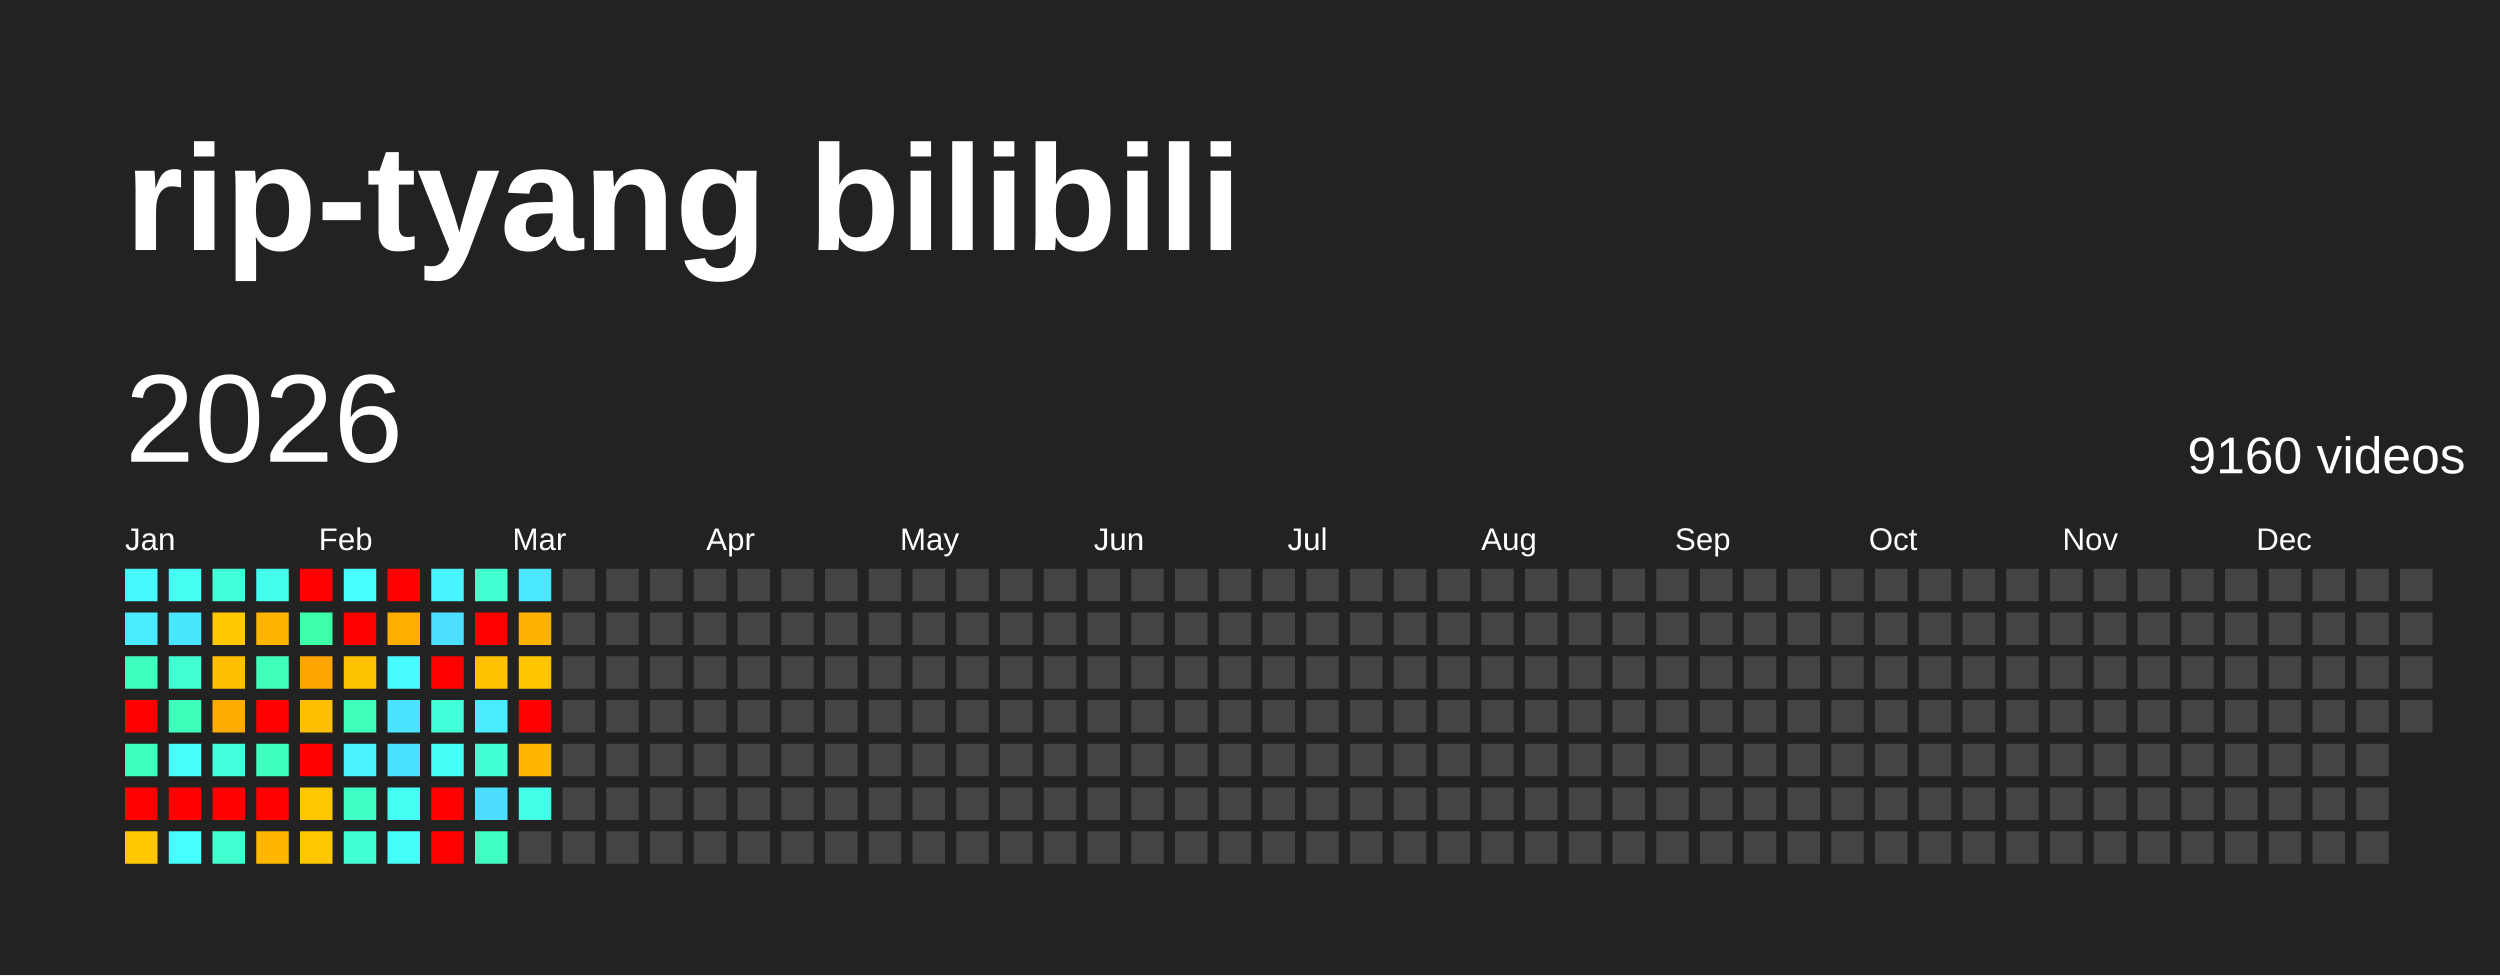
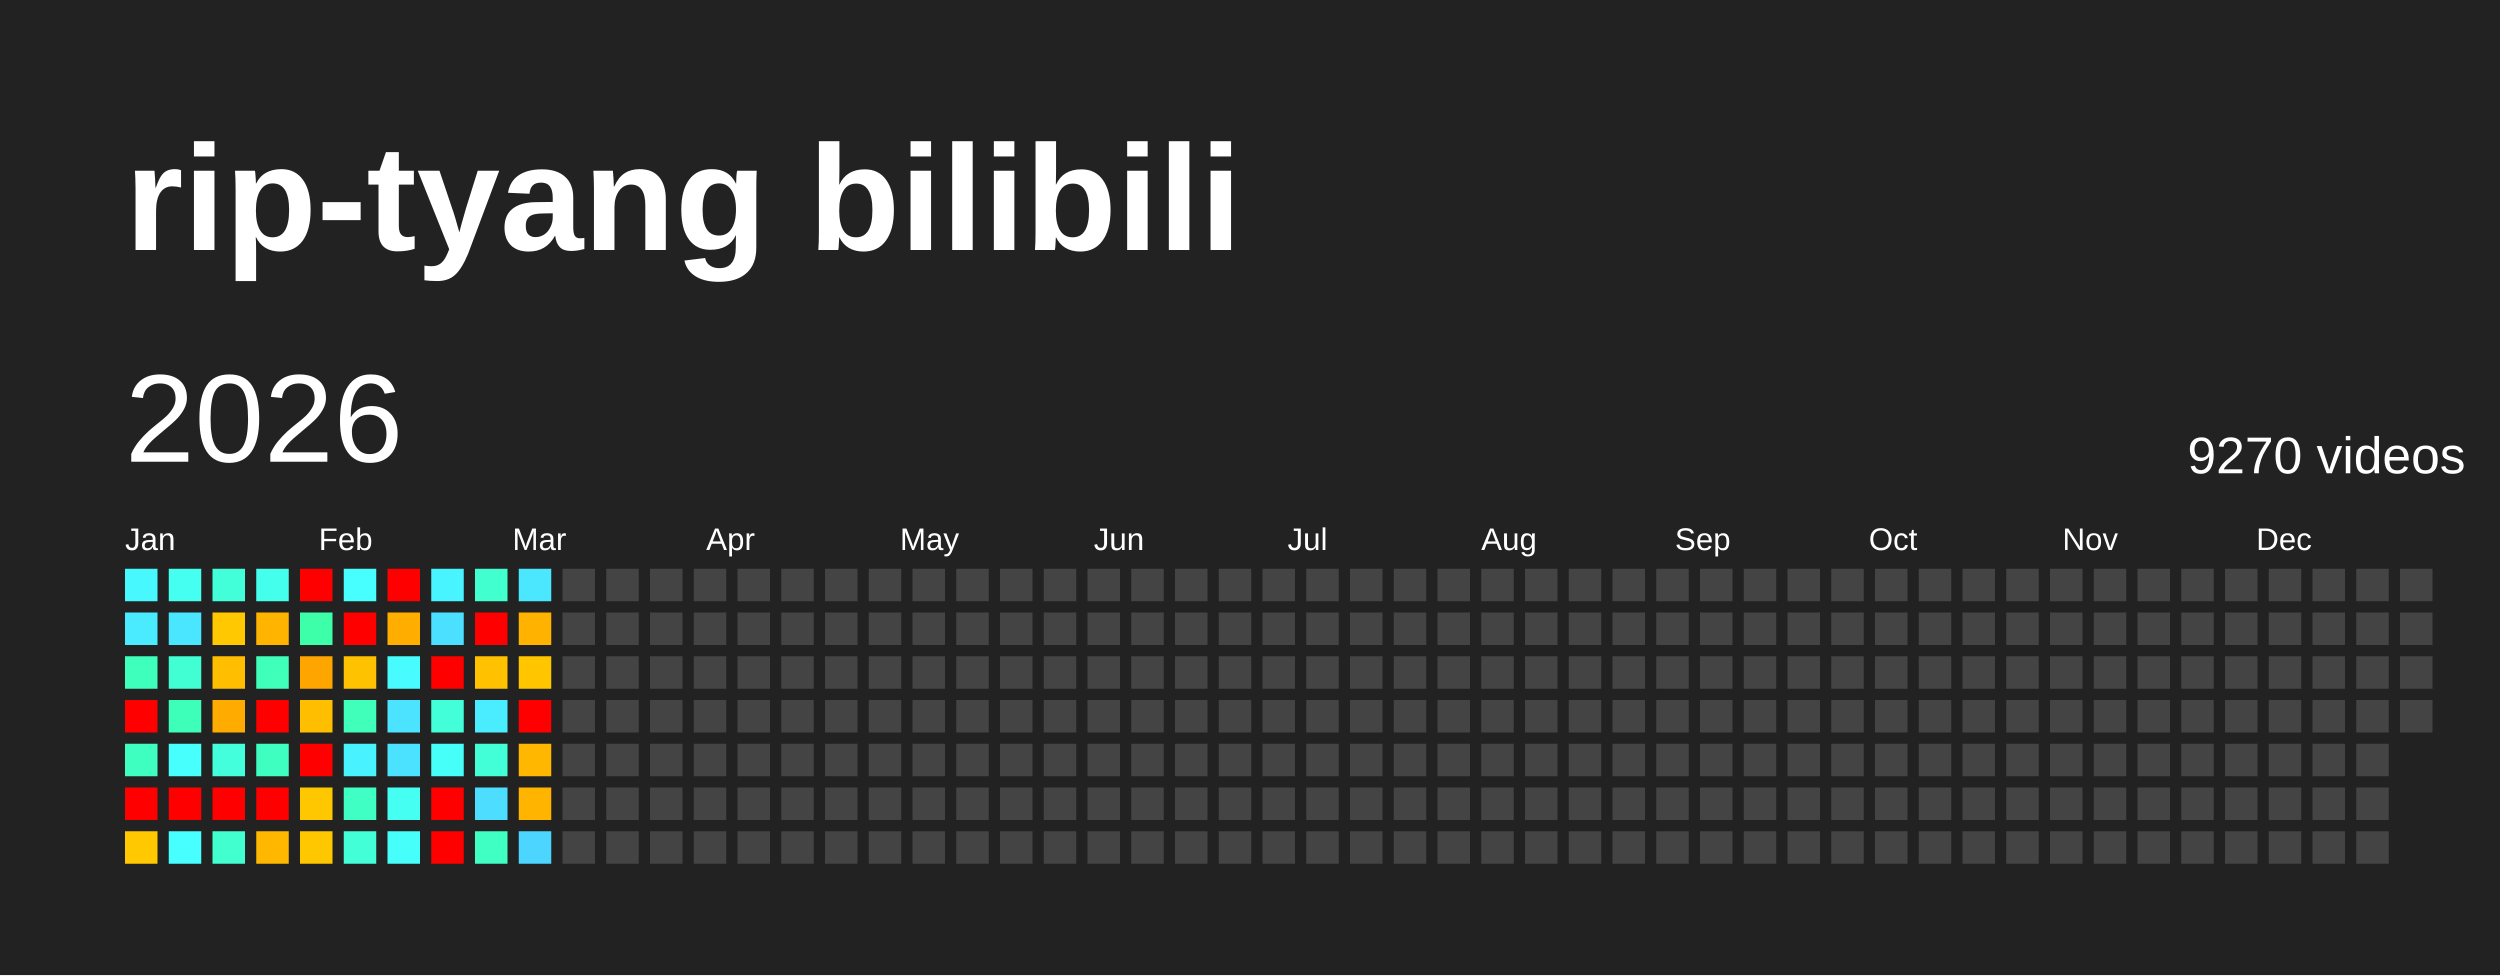
<svg xmlns="http://www.w3.org/2000/svg" baseProfile="full" height="78mm" version="1.1" viewBox="0,0,200,78" width="200mm">
  <defs />
  <rect fill="#222222" height="78" width="200" x="0" y="0" />
  <text fill="#FFFFFF" style="font-size:12px; font-family:Arial; font-weight:bold;" x="10" y="20">rip-tyang bilibili</text>
  <text dominant-baseline="hanging" fill="#FFFFFF" style="font-size:10.0px; font-family:Arial;" x="10" y="30">2026</text>
-   <text dominant-baseline="hanging" fill="#FFFFFF" style="font-size:4.125px; font-family:Arial;" x="175" y="35">9160 videos</text>
+   <text dominant-baseline="hanging" fill="#FFFFFF" style="font-size:4.125px; font-family:Arial;" x="175" y="35">9270 videos</text>
  <text fill="#FFFFFF" style="font-size:2.5px; font-family:Arial" x="10.0" y="44">Jan</text>
  <text fill="#FFFFFF" style="font-size:2.5px; font-family:Arial" x="25.5" y="44">Feb</text>
  <text fill="#FFFFFF" style="font-size:2.5px; font-family:Arial" x="41.0" y="44">Mar</text>
  <text fill="#FFFFFF" style="font-size:2.5px; font-family:Arial" x="56.5" y="44">Apr</text>
  <text fill="#FFFFFF" style="font-size:2.5px; font-family:Arial" x="72.0" y="44">May</text>
  <text fill="#FFFFFF" style="font-size:2.5px; font-family:Arial" x="87.5" y="44">Jun</text>
  <text fill="#FFFFFF" style="font-size:2.5px; font-family:Arial" x="103.0" y="44">Jul</text>
  <text fill="#FFFFFF" style="font-size:2.5px; font-family:Arial" x="118.5" y="44">Aug</text>
  <text fill="#FFFFFF" style="font-size:2.5px; font-family:Arial" x="134.0" y="44">Sep</text>
  <text fill="#FFFFFF" style="font-size:2.5px; font-family:Arial" x="149.5" y="44">Oct</text>
  <text fill="#FFFFFF" style="font-size:2.5px; font-family:Arial" x="165.0" y="44">Nov</text>
  <text fill="#FFFFFF" style="font-size:2.5px; font-family:Arial" x="180.5" y="44">Dec</text>
  <rect fill="#48f8ff" height="2.6" width="2.6" x="10.0" y="45.5" />
  <rect fill="#4aeaff" height="2.6" width="2.6" x="10.0" y="49.0" />
  <rect fill="#3fffbc" height="2.6" width="2.6" x="10.0" y="52.5" />
  <rect fill="red" height="2.6" width="2.6" x="10.0" y="56.0" />
  <rect fill="#3fffc0" height="2.6" width="2.6" x="10.0" y="59.5" />
  <rect fill="red" height="2.6" width="2.6" x="10.0" y="63.0" />
  <rect fill="#ffc800" height="2.6" width="2.6" x="10.0" y="66.5" />
  <rect fill="#45fff0" height="2.6" width="2.6" x="13.5" y="45.5" />
  <rect fill="#4ae6ff" height="2.6" width="2.6" x="13.5" y="49.0" />
  <rect fill="#41ffd3" height="2.6" width="2.6" x="13.5" y="52.5" />
  <rect fill="#3effb9" height="2.6" width="2.6" x="13.5" y="56.0" />
  <rect fill="#47fffc" height="2.6" width="2.6" x="13.5" y="59.5" />
  <rect fill="red" height="2.6" width="2.6" x="13.5" y="63.0" />
  <rect fill="#47ffff" height="2.6" width="2.6" x="13.5" y="66.5" />
  <rect fill="#42ffd9" height="2.6" width="2.6" x="17.0" y="45.5" />
  <rect fill="#ffc800" height="2.6" width="2.6" x="17.0" y="49.0" />
  <rect fill="#ffbf00" height="2.6" width="2.6" x="17.0" y="52.5" />
  <rect fill="#ffab00" height="2.6" width="2.6" x="17.0" y="56.0" />
  <rect fill="#43ffdc" height="2.6" width="2.6" x="17.0" y="59.5" />
  <rect fill="red" height="2.6" width="2.6" x="17.0" y="63.0" />
  <rect fill="#41ffcf" height="2.6" width="2.6" x="17.0" y="66.5" />
  <rect fill="#45ffed" height="2.6" width="2.6" x="20.5" y="45.5" />
  <rect fill="#ffb500" height="2.6" width="2.6" x="20.5" y="49.0" />
  <rect fill="#3fffba" height="2.6" width="2.6" x="20.5" y="52.5" />
  <rect fill="red" height="2.6" width="2.6" x="20.5" y="56.0" />
  <rect fill="#3fffc0" height="2.6" width="2.6" x="20.5" y="59.5" />
  <rect fill="red" height="2.6" width="2.6" x="20.5" y="63.0" />
  <rect fill="#ffb700" height="2.6" width="2.6" x="20.5" y="66.5" />
  <rect fill="red" height="2.6" width="2.6" x="24.0" y="45.5" />
  <rect fill="#3dffa9" height="2.6" width="2.6" x="24.0" y="49.0" />
  <rect fill="#ffa500" height="2.6" width="2.6" x="24.0" y="52.5" />
  <rect fill="#ffbf00" height="2.6" width="2.6" x="24.0" y="56.0" />
  <rect fill="red" height="2.6" width="2.6" x="24.0" y="59.5" />
  <rect fill="#ffc700" height="2.6" width="2.6" x="24.0" y="63.0" />
  <rect fill="#ffc700" height="2.6" width="2.6" x="24.0" y="66.5" />
  <rect fill="#47fffe" height="2.6" width="2.6" x="27.5" y="45.5" />
  <rect fill="red" height="2.6" width="2.6" x="27.5" y="49.0" />
  <rect fill="#ffc200" height="2.6" width="2.6" x="27.5" y="52.5" />
  <rect fill="#3fffba" height="2.6" width="2.6" x="27.5" y="56.0" />
  <rect fill="#49f2ff" height="2.6" width="2.6" x="27.5" y="59.5" />
  <rect fill="#40ffc4" height="2.6" width="2.6" x="27.5" y="63.0" />
  <rect fill="#42ffd7" height="2.6" width="2.6" x="27.5" y="66.5" />
  <rect fill="red" height="2.6" width="2.6" x="31.0" y="45.5" />
  <rect fill="#ffae00" height="2.6" width="2.6" x="31.0" y="49.0" />
  <rect fill="#48fbff" height="2.6" width="2.6" x="31.0" y="52.5" />
  <rect fill="#4be3ff" height="2.6" width="2.6" x="31.0" y="56.0" />
  <rect fill="#4be2ff" height="2.6" width="2.6" x="31.0" y="59.5" />
  <rect fill="#45fff3" height="2.6" width="2.6" x="31.0" y="63.0" />
  <rect fill="#46fffa" height="2.6" width="2.6" x="31.0" y="66.5" />
  <rect fill="#48f4ff" height="2.6" width="2.6" x="34.5" y="45.5" />
  <rect fill="#4be0ff" height="2.6" width="2.6" x="34.5" y="49.0" />
  <rect fill="red" height="2.6" width="2.6" x="34.5" y="52.5" />
  <rect fill="#42ffda" height="2.6" width="2.6" x="34.5" y="56.0" />
  <rect fill="#46fff8" height="2.6" width="2.6" x="34.5" y="59.5" />
  <rect fill="red" height="2.6" width="2.6" x="34.5" y="63.0" />
  <rect fill="red" height="2.6" width="2.6" x="34.5" y="66.5" />
  <rect fill="#41ffcf" height="2.6" width="2.6" x="38.0" y="45.5" />
  <rect fill="red" height="2.6" width="2.6" x="38.0" y="49.0" />
  <rect fill="#ffc100" height="2.6" width="2.6" x="38.0" y="52.5" />
  <rect fill="#49edff" height="2.6" width="2.6" x="38.0" y="56.0" />
  <rect fill="#42ffd8" height="2.6" width="2.6" x="38.0" y="59.5" />
  <rect fill="#4cddff" height="2.6" width="2.6" x="38.0" y="63.0" />
  <rect fill="#3fffc2" height="2.6" width="2.6" x="38.0" y="66.5" />
  <rect fill="#4ae7ff" height="2.6" width="2.6" x="41.5" y="45.5" />
  <rect fill="#ffb200" height="2.6" width="2.6" x="41.5" y="49.0" />
  <rect fill="#ffc600" height="2.6" width="2.6" x="41.5" y="52.5" />
  <rect fill="red" height="2.6" width="2.6" x="41.5" y="56.0" />
  <rect fill="#ffb700" height="2.6" width="2.6" x="41.5" y="59.5" />
-   <rect fill="#44ffe8" height="2.6" width="2.6" x="41.5" y="63.0" />
-   <rect fill="#444444" height="2.6" width="2.6" x="41.5" y="66.5" />
+   <rect fill="#ffb400" height="2.6" width="2.6" x="41.5" y="63.0" />
+   <rect fill="#4cd6ff" height="2.6" width="2.6" x="41.5" y="66.5" />
  <rect fill="#444444" height="2.6" width="2.6" x="45.0" y="45.5" />
  <rect fill="#444444" height="2.6" width="2.6" x="45.0" y="49.0" />
  <rect fill="#444444" height="2.6" width="2.6" x="45.0" y="52.5" />
  <rect fill="#444444" height="2.6" width="2.6" x="45.0" y="56.0" />
  <rect fill="#444444" height="2.6" width="2.6" x="45.0" y="59.5" />
  <rect fill="#444444" height="2.6" width="2.6" x="45.0" y="63.0" />
  <rect fill="#444444" height="2.6" width="2.6" x="45.0" y="66.5" />
  <rect fill="#444444" height="2.6" width="2.6" x="48.5" y="45.5" />
  <rect fill="#444444" height="2.6" width="2.6" x="48.5" y="49.0" />
  <rect fill="#444444" height="2.6" width="2.6" x="48.5" y="52.5" />
  <rect fill="#444444" height="2.6" width="2.6" x="48.5" y="56.0" />
  <rect fill="#444444" height="2.6" width="2.6" x="48.5" y="59.5" />
  <rect fill="#444444" height="2.6" width="2.6" x="48.5" y="63.0" />
  <rect fill="#444444" height="2.6" width="2.6" x="48.5" y="66.5" />
  <rect fill="#444444" height="2.6" width="2.6" x="52.0" y="45.5" />
  <rect fill="#444444" height="2.6" width="2.6" x="52.0" y="49.0" />
  <rect fill="#444444" height="2.6" width="2.6" x="52.0" y="52.5" />
  <rect fill="#444444" height="2.6" width="2.6" x="52.0" y="56.0" />
  <rect fill="#444444" height="2.6" width="2.6" x="52.0" y="59.5" />
  <rect fill="#444444" height="2.6" width="2.6" x="52.0" y="63.0" />
  <rect fill="#444444" height="2.6" width="2.6" x="52.0" y="66.5" />
  <rect fill="#444444" height="2.6" width="2.6" x="55.5" y="45.5" />
  <rect fill="#444444" height="2.6" width="2.6" x="55.5" y="49.0" />
  <rect fill="#444444" height="2.6" width="2.6" x="55.5" y="52.5" />
  <rect fill="#444444" height="2.6" width="2.6" x="55.5" y="56.0" />
  <rect fill="#444444" height="2.6" width="2.6" x="55.5" y="59.5" />
  <rect fill="#444444" height="2.6" width="2.6" x="55.5" y="63.0" />
  <rect fill="#444444" height="2.6" width="2.6" x="55.5" y="66.5" />
  <rect fill="#444444" height="2.6" width="2.6" x="59.0" y="45.5" />
  <rect fill="#444444" height="2.6" width="2.6" x="59.0" y="49.0" />
  <rect fill="#444444" height="2.6" width="2.6" x="59.0" y="52.5" />
  <rect fill="#444444" height="2.6" width="2.6" x="59.0" y="56.0" />
  <rect fill="#444444" height="2.6" width="2.6" x="59.0" y="59.5" />
  <rect fill="#444444" height="2.6" width="2.6" x="59.0" y="63.0" />
  <rect fill="#444444" height="2.6" width="2.6" x="59.0" y="66.5" />
  <rect fill="#444444" height="2.6" width="2.6" x="62.5" y="45.5" />
  <rect fill="#444444" height="2.6" width="2.6" x="62.5" y="49.0" />
  <rect fill="#444444" height="2.6" width="2.6" x="62.5" y="52.5" />
  <rect fill="#444444" height="2.6" width="2.6" x="62.5" y="56.0" />
  <rect fill="#444444" height="2.6" width="2.6" x="62.5" y="59.5" />
  <rect fill="#444444" height="2.6" width="2.6" x="62.5" y="63.0" />
  <rect fill="#444444" height="2.6" width="2.6" x="62.5" y="66.5" />
  <rect fill="#444444" height="2.6" width="2.6" x="66.0" y="45.5" />
  <rect fill="#444444" height="2.6" width="2.6" x="66.0" y="49.0" />
  <rect fill="#444444" height="2.6" width="2.6" x="66.0" y="52.5" />
  <rect fill="#444444" height="2.6" width="2.6" x="66.0" y="56.0" />
  <rect fill="#444444" height="2.6" width="2.6" x="66.0" y="59.5" />
  <rect fill="#444444" height="2.6" width="2.6" x="66.0" y="63.0" />
  <rect fill="#444444" height="2.6" width="2.6" x="66.0" y="66.5" />
  <rect fill="#444444" height="2.6" width="2.6" x="69.5" y="45.5" />
  <rect fill="#444444" height="2.6" width="2.6" x="69.5" y="49.0" />
  <rect fill="#444444" height="2.6" width="2.6" x="69.5" y="52.5" />
  <rect fill="#444444" height="2.6" width="2.6" x="69.5" y="56.0" />
  <rect fill="#444444" height="2.6" width="2.6" x="69.5" y="59.5" />
  <rect fill="#444444" height="2.6" width="2.6" x="69.5" y="63.0" />
  <rect fill="#444444" height="2.6" width="2.6" x="69.5" y="66.5" />
  <rect fill="#444444" height="2.6" width="2.6" x="73.0" y="45.5" />
  <rect fill="#444444" height="2.6" width="2.6" x="73.0" y="49.0" />
  <rect fill="#444444" height="2.6" width="2.6" x="73.0" y="52.5" />
  <rect fill="#444444" height="2.6" width="2.6" x="73.0" y="56.0" />
  <rect fill="#444444" height="2.6" width="2.6" x="73.0" y="59.5" />
  <rect fill="#444444" height="2.6" width="2.6" x="73.0" y="63.0" />
  <rect fill="#444444" height="2.6" width="2.6" x="73.0" y="66.5" />
  <rect fill="#444444" height="2.6" width="2.6" x="76.5" y="45.5" />
  <rect fill="#444444" height="2.6" width="2.6" x="76.5" y="49.0" />
  <rect fill="#444444" height="2.6" width="2.6" x="76.5" y="52.5" />
  <rect fill="#444444" height="2.6" width="2.6" x="76.5" y="56.0" />
  <rect fill="#444444" height="2.6" width="2.6" x="76.5" y="59.5" />
  <rect fill="#444444" height="2.6" width="2.6" x="76.5" y="63.0" />
  <rect fill="#444444" height="2.6" width="2.6" x="76.5" y="66.5" />
  <rect fill="#444444" height="2.6" width="2.6" x="80.0" y="45.5" />
  <rect fill="#444444" height="2.6" width="2.6" x="80.0" y="49.0" />
  <rect fill="#444444" height="2.6" width="2.6" x="80.0" y="52.5" />
  <rect fill="#444444" height="2.6" width="2.6" x="80.0" y="56.0" />
  <rect fill="#444444" height="2.6" width="2.6" x="80.0" y="59.5" />
  <rect fill="#444444" height="2.6" width="2.6" x="80.0" y="63.0" />
  <rect fill="#444444" height="2.6" width="2.6" x="80.0" y="66.5" />
  <rect fill="#444444" height="2.6" width="2.6" x="83.5" y="45.5" />
  <rect fill="#444444" height="2.6" width="2.6" x="83.5" y="49.0" />
  <rect fill="#444444" height="2.6" width="2.6" x="83.5" y="52.5" />
  <rect fill="#444444" height="2.6" width="2.6" x="83.5" y="56.0" />
  <rect fill="#444444" height="2.6" width="2.6" x="83.5" y="59.5" />
  <rect fill="#444444" height="2.6" width="2.6" x="83.5" y="63.0" />
  <rect fill="#444444" height="2.6" width="2.6" x="83.5" y="66.5" />
  <rect fill="#444444" height="2.6" width="2.6" x="87.0" y="45.5" />
  <rect fill="#444444" height="2.6" width="2.6" x="87.0" y="49.0" />
  <rect fill="#444444" height="2.6" width="2.6" x="87.0" y="52.5" />
  <rect fill="#444444" height="2.6" width="2.6" x="87.0" y="56.0" />
  <rect fill="#444444" height="2.6" width="2.6" x="87.0" y="59.5" />
  <rect fill="#444444" height="2.6" width="2.6" x="87.0" y="63.0" />
  <rect fill="#444444" height="2.6" width="2.6" x="87.0" y="66.5" />
  <rect fill="#444444" height="2.6" width="2.6" x="90.5" y="45.5" />
  <rect fill="#444444" height="2.6" width="2.6" x="90.5" y="49.0" />
  <rect fill="#444444" height="2.6" width="2.6" x="90.5" y="52.5" />
  <rect fill="#444444" height="2.6" width="2.6" x="90.5" y="56.0" />
  <rect fill="#444444" height="2.6" width="2.6" x="90.5" y="59.5" />
  <rect fill="#444444" height="2.6" width="2.6" x="90.5" y="63.0" />
  <rect fill="#444444" height="2.6" width="2.6" x="90.5" y="66.5" />
  <rect fill="#444444" height="2.6" width="2.6" x="94.0" y="45.5" />
  <rect fill="#444444" height="2.6" width="2.6" x="94.0" y="49.0" />
  <rect fill="#444444" height="2.6" width="2.6" x="94.0" y="52.5" />
  <rect fill="#444444" height="2.6" width="2.6" x="94.0" y="56.0" />
  <rect fill="#444444" height="2.6" width="2.6" x="94.0" y="59.5" />
  <rect fill="#444444" height="2.6" width="2.6" x="94.0" y="63.0" />
  <rect fill="#444444" height="2.6" width="2.6" x="94.0" y="66.5" />
  <rect fill="#444444" height="2.6" width="2.6" x="97.5" y="45.5" />
  <rect fill="#444444" height="2.6" width="2.6" x="97.5" y="49.0" />
  <rect fill="#444444" height="2.6" width="2.6" x="97.5" y="52.5" />
  <rect fill="#444444" height="2.6" width="2.6" x="97.5" y="56.0" />
  <rect fill="#444444" height="2.6" width="2.6" x="97.5" y="59.5" />
  <rect fill="#444444" height="2.6" width="2.6" x="97.5" y="63.0" />
  <rect fill="#444444" height="2.6" width="2.6" x="97.5" y="66.5" />
  <rect fill="#444444" height="2.6" width="2.6" x="101.0" y="45.5" />
  <rect fill="#444444" height="2.6" width="2.6" x="101.0" y="49.0" />
  <rect fill="#444444" height="2.6" width="2.6" x="101.0" y="52.5" />
  <rect fill="#444444" height="2.6" width="2.6" x="101.0" y="56.0" />
  <rect fill="#444444" height="2.6" width="2.6" x="101.0" y="59.5" />
  <rect fill="#444444" height="2.6" width="2.6" x="101.0" y="63.0" />
  <rect fill="#444444" height="2.6" width="2.6" x="101.0" y="66.5" />
  <rect fill="#444444" height="2.6" width="2.6" x="104.5" y="45.5" />
  <rect fill="#444444" height="2.6" width="2.6" x="104.5" y="49.0" />
  <rect fill="#444444" height="2.6" width="2.6" x="104.5" y="52.5" />
  <rect fill="#444444" height="2.6" width="2.6" x="104.5" y="56.0" />
  <rect fill="#444444" height="2.6" width="2.6" x="104.5" y="59.5" />
  <rect fill="#444444" height="2.6" width="2.6" x="104.5" y="63.0" />
  <rect fill="#444444" height="2.6" width="2.6" x="104.5" y="66.5" />
  <rect fill="#444444" height="2.6" width="2.6" x="108.0" y="45.5" />
  <rect fill="#444444" height="2.6" width="2.6" x="108.0" y="49.0" />
  <rect fill="#444444" height="2.6" width="2.6" x="108.0" y="52.5" />
  <rect fill="#444444" height="2.6" width="2.6" x="108.0" y="56.0" />
  <rect fill="#444444" height="2.6" width="2.6" x="108.0" y="59.5" />
  <rect fill="#444444" height="2.6" width="2.6" x="108.0" y="63.0" />
  <rect fill="#444444" height="2.6" width="2.6" x="108.0" y="66.5" />
  <rect fill="#444444" height="2.6" width="2.6" x="111.5" y="45.5" />
  <rect fill="#444444" height="2.6" width="2.6" x="111.5" y="49.0" />
  <rect fill="#444444" height="2.6" width="2.6" x="111.5" y="52.5" />
  <rect fill="#444444" height="2.6" width="2.6" x="111.5" y="56.0" />
  <rect fill="#444444" height="2.6" width="2.6" x="111.5" y="59.5" />
  <rect fill="#444444" height="2.6" width="2.6" x="111.5" y="63.0" />
  <rect fill="#444444" height="2.6" width="2.6" x="111.5" y="66.5" />
  <rect fill="#444444" height="2.6" width="2.6" x="115.0" y="45.5" />
  <rect fill="#444444" height="2.6" width="2.6" x="115.0" y="49.0" />
  <rect fill="#444444" height="2.6" width="2.6" x="115.0" y="52.5" />
  <rect fill="#444444" height="2.6" width="2.6" x="115.0" y="56.0" />
  <rect fill="#444444" height="2.6" width="2.6" x="115.0" y="59.5" />
  <rect fill="#444444" height="2.6" width="2.6" x="115.0" y="63.0" />
  <rect fill="#444444" height="2.6" width="2.6" x="115.0" y="66.5" />
  <rect fill="#444444" height="2.6" width="2.6" x="118.5" y="45.5" />
  <rect fill="#444444" height="2.6" width="2.6" x="118.5" y="49.0" />
  <rect fill="#444444" height="2.6" width="2.6" x="118.5" y="52.5" />
  <rect fill="#444444" height="2.6" width="2.6" x="118.5" y="56.0" />
  <rect fill="#444444" height="2.6" width="2.6" x="118.5" y="59.5" />
  <rect fill="#444444" height="2.6" width="2.6" x="118.5" y="63.0" />
  <rect fill="#444444" height="2.6" width="2.6" x="118.5" y="66.5" />
  <rect fill="#444444" height="2.6" width="2.6" x="122.0" y="45.5" />
  <rect fill="#444444" height="2.6" width="2.6" x="122.0" y="49.0" />
  <rect fill="#444444" height="2.6" width="2.6" x="122.0" y="52.5" />
  <rect fill="#444444" height="2.6" width="2.6" x="122.0" y="56.0" />
  <rect fill="#444444" height="2.6" width="2.6" x="122.0" y="59.5" />
  <rect fill="#444444" height="2.6" width="2.6" x="122.0" y="63.0" />
  <rect fill="#444444" height="2.6" width="2.6" x="122.0" y="66.5" />
  <rect fill="#444444" height="2.6" width="2.6" x="125.5" y="45.5" />
  <rect fill="#444444" height="2.6" width="2.6" x="125.5" y="49.0" />
  <rect fill="#444444" height="2.6" width="2.6" x="125.5" y="52.5" />
  <rect fill="#444444" height="2.6" width="2.6" x="125.5" y="56.0" />
  <rect fill="#444444" height="2.6" width="2.6" x="125.5" y="59.5" />
  <rect fill="#444444" height="2.6" width="2.6" x="125.5" y="63.0" />
  <rect fill="#444444" height="2.6" width="2.6" x="125.5" y="66.5" />
  <rect fill="#444444" height="2.6" width="2.6" x="129.0" y="45.5" />
  <rect fill="#444444" height="2.6" width="2.6" x="129.0" y="49.0" />
  <rect fill="#444444" height="2.6" width="2.6" x="129.0" y="52.5" />
  <rect fill="#444444" height="2.6" width="2.6" x="129.0" y="56.0" />
  <rect fill="#444444" height="2.6" width="2.6" x="129.0" y="59.5" />
  <rect fill="#444444" height="2.6" width="2.6" x="129.0" y="63.0" />
  <rect fill="#444444" height="2.6" width="2.6" x="129.0" y="66.5" />
  <rect fill="#444444" height="2.6" width="2.6" x="132.5" y="45.5" />
  <rect fill="#444444" height="2.6" width="2.6" x="132.5" y="49.0" />
  <rect fill="#444444" height="2.6" width="2.6" x="132.5" y="52.5" />
  <rect fill="#444444" height="2.6" width="2.6" x="132.5" y="56.0" />
  <rect fill="#444444" height="2.6" width="2.6" x="132.5" y="59.5" />
  <rect fill="#444444" height="2.6" width="2.6" x="132.5" y="63.0" />
  <rect fill="#444444" height="2.6" width="2.6" x="132.5" y="66.5" />
  <rect fill="#444444" height="2.6" width="2.6" x="136.0" y="45.5" />
  <rect fill="#444444" height="2.6" width="2.6" x="136.0" y="49.0" />
  <rect fill="#444444" height="2.6" width="2.6" x="136.0" y="52.5" />
  <rect fill="#444444" height="2.6" width="2.6" x="136.0" y="56.0" />
  <rect fill="#444444" height="2.6" width="2.6" x="136.0" y="59.5" />
  <rect fill="#444444" height="2.6" width="2.6" x="136.0" y="63.0" />
  <rect fill="#444444" height="2.6" width="2.6" x="136.0" y="66.5" />
  <rect fill="#444444" height="2.6" width="2.6" x="139.5" y="45.5" />
  <rect fill="#444444" height="2.6" width="2.6" x="139.5" y="49.0" />
  <rect fill="#444444" height="2.6" width="2.6" x="139.5" y="52.5" />
  <rect fill="#444444" height="2.6" width="2.6" x="139.5" y="56.0" />
  <rect fill="#444444" height="2.6" width="2.6" x="139.5" y="59.5" />
  <rect fill="#444444" height="2.6" width="2.6" x="139.5" y="63.0" />
  <rect fill="#444444" height="2.6" width="2.6" x="139.5" y="66.5" />
  <rect fill="#444444" height="2.6" width="2.6" x="143.0" y="45.5" />
  <rect fill="#444444" height="2.6" width="2.6" x="143.0" y="49.0" />
  <rect fill="#444444" height="2.6" width="2.6" x="143.0" y="52.5" />
  <rect fill="#444444" height="2.6" width="2.6" x="143.0" y="56.0" />
  <rect fill="#444444" height="2.6" width="2.6" x="143.0" y="59.5" />
  <rect fill="#444444" height="2.6" width="2.6" x="143.0" y="63.0" />
  <rect fill="#444444" height="2.6" width="2.6" x="143.0" y="66.5" />
  <rect fill="#444444" height="2.6" width="2.6" x="146.5" y="45.5" />
  <rect fill="#444444" height="2.6" width="2.6" x="146.5" y="49.0" />
  <rect fill="#444444" height="2.6" width="2.6" x="146.5" y="52.5" />
  <rect fill="#444444" height="2.6" width="2.6" x="146.5" y="56.0" />
  <rect fill="#444444" height="2.6" width="2.6" x="146.5" y="59.5" />
  <rect fill="#444444" height="2.6" width="2.6" x="146.5" y="63.0" />
  <rect fill="#444444" height="2.6" width="2.6" x="146.5" y="66.5" />
  <rect fill="#444444" height="2.6" width="2.6" x="150.0" y="45.5" />
  <rect fill="#444444" height="2.6" width="2.6" x="150.0" y="49.0" />
  <rect fill="#444444" height="2.6" width="2.6" x="150.0" y="52.5" />
  <rect fill="#444444" height="2.6" width="2.6" x="150.0" y="56.0" />
  <rect fill="#444444" height="2.6" width="2.6" x="150.0" y="59.5" />
  <rect fill="#444444" height="2.6" width="2.6" x="150.0" y="63.0" />
  <rect fill="#444444" height="2.6" width="2.6" x="150.0" y="66.5" />
  <rect fill="#444444" height="2.6" width="2.6" x="153.5" y="45.5" />
  <rect fill="#444444" height="2.6" width="2.6" x="153.5" y="49.0" />
  <rect fill="#444444" height="2.6" width="2.6" x="153.5" y="52.5" />
  <rect fill="#444444" height="2.6" width="2.6" x="153.5" y="56.0" />
  <rect fill="#444444" height="2.6" width="2.6" x="153.5" y="59.5" />
  <rect fill="#444444" height="2.6" width="2.6" x="153.5" y="63.0" />
  <rect fill="#444444" height="2.6" width="2.6" x="153.5" y="66.5" />
  <rect fill="#444444" height="2.6" width="2.6" x="157.0" y="45.5" />
  <rect fill="#444444" height="2.6" width="2.6" x="157.0" y="49.0" />
  <rect fill="#444444" height="2.6" width="2.6" x="157.0" y="52.5" />
  <rect fill="#444444" height="2.6" width="2.6" x="157.0" y="56.0" />
  <rect fill="#444444" height="2.6" width="2.6" x="157.0" y="59.5" />
  <rect fill="#444444" height="2.6" width="2.6" x="157.0" y="63.0" />
  <rect fill="#444444" height="2.6" width="2.6" x="157.0" y="66.5" />
  <rect fill="#444444" height="2.6" width="2.6" x="160.5" y="45.5" />
  <rect fill="#444444" height="2.6" width="2.6" x="160.5" y="49.0" />
  <rect fill="#444444" height="2.6" width="2.6" x="160.5" y="52.5" />
  <rect fill="#444444" height="2.6" width="2.6" x="160.5" y="56.0" />
  <rect fill="#444444" height="2.6" width="2.6" x="160.5" y="59.5" />
  <rect fill="#444444" height="2.6" width="2.6" x="160.5" y="63.0" />
  <rect fill="#444444" height="2.6" width="2.6" x="160.5" y="66.5" />
  <rect fill="#444444" height="2.6" width="2.6" x="164.0" y="45.5" />
  <rect fill="#444444" height="2.6" width="2.6" x="164.0" y="49.0" />
  <rect fill="#444444" height="2.6" width="2.6" x="164.0" y="52.5" />
  <rect fill="#444444" height="2.6" width="2.6" x="164.0" y="56.0" />
  <rect fill="#444444" height="2.6" width="2.6" x="164.0" y="59.5" />
  <rect fill="#444444" height="2.6" width="2.6" x="164.0" y="63.0" />
  <rect fill="#444444" height="2.6" width="2.6" x="164.0" y="66.5" />
  <rect fill="#444444" height="2.6" width="2.6" x="167.5" y="45.5" />
  <rect fill="#444444" height="2.6" width="2.6" x="167.5" y="49.0" />
  <rect fill="#444444" height="2.6" width="2.6" x="167.5" y="52.5" />
  <rect fill="#444444" height="2.6" width="2.6" x="167.5" y="56.0" />
  <rect fill="#444444" height="2.6" width="2.6" x="167.5" y="59.5" />
  <rect fill="#444444" height="2.6" width="2.6" x="167.5" y="63.0" />
  <rect fill="#444444" height="2.6" width="2.6" x="167.5" y="66.5" />
  <rect fill="#444444" height="2.6" width="2.6" x="171.0" y="45.5" />
  <rect fill="#444444" height="2.6" width="2.6" x="171.0" y="49.0" />
  <rect fill="#444444" height="2.6" width="2.6" x="171.0" y="52.5" />
  <rect fill="#444444" height="2.6" width="2.6" x="171.0" y="56.0" />
  <rect fill="#444444" height="2.6" width="2.6" x="171.0" y="59.5" />
  <rect fill="#444444" height="2.6" width="2.6" x="171.0" y="63.0" />
  <rect fill="#444444" height="2.6" width="2.6" x="171.0" y="66.5" />
  <rect fill="#444444" height="2.6" width="2.6" x="174.5" y="45.5" />
  <rect fill="#444444" height="2.6" width="2.6" x="174.5" y="49.0" />
  <rect fill="#444444" height="2.6" width="2.6" x="174.5" y="52.5" />
  <rect fill="#444444" height="2.6" width="2.6" x="174.5" y="56.0" />
  <rect fill="#444444" height="2.6" width="2.6" x="174.5" y="59.5" />
  <rect fill="#444444" height="2.6" width="2.6" x="174.5" y="63.0" />
  <rect fill="#444444" height="2.6" width="2.6" x="174.5" y="66.5" />
  <rect fill="#444444" height="2.6" width="2.6" x="178.0" y="45.5" />
  <rect fill="#444444" height="2.6" width="2.6" x="178.0" y="49.0" />
  <rect fill="#444444" height="2.6" width="2.6" x="178.0" y="52.5" />
  <rect fill="#444444" height="2.6" width="2.6" x="178.0" y="56.0" />
  <rect fill="#444444" height="2.6" width="2.6" x="178.0" y="59.5" />
  <rect fill="#444444" height="2.6" width="2.6" x="178.0" y="63.0" />
  <rect fill="#444444" height="2.6" width="2.6" x="178.0" y="66.5" />
  <rect fill="#444444" height="2.6" width="2.6" x="181.5" y="45.5" />
  <rect fill="#444444" height="2.6" width="2.6" x="181.5" y="49.0" />
  <rect fill="#444444" height="2.6" width="2.6" x="181.5" y="52.5" />
  <rect fill="#444444" height="2.6" width="2.6" x="181.5" y="56.0" />
  <rect fill="#444444" height="2.6" width="2.6" x="181.5" y="59.5" />
  <rect fill="#444444" height="2.6" width="2.6" x="181.5" y="63.0" />
  <rect fill="#444444" height="2.6" width="2.6" x="181.5" y="66.5" />
  <rect fill="#444444" height="2.6" width="2.6" x="185.0" y="45.5" />
  <rect fill="#444444" height="2.6" width="2.6" x="185.0" y="49.0" />
  <rect fill="#444444" height="2.6" width="2.6" x="185.0" y="52.5" />
  <rect fill="#444444" height="2.6" width="2.6" x="185.0" y="56.0" />
  <rect fill="#444444" height="2.6" width="2.6" x="185.0" y="59.5" />
  <rect fill="#444444" height="2.6" width="2.6" x="185.0" y="63.0" />
  <rect fill="#444444" height="2.6" width="2.6" x="185.0" y="66.5" />
  <rect fill="#444444" height="2.6" width="2.6" x="188.5" y="45.5" />
  <rect fill="#444444" height="2.6" width="2.6" x="188.5" y="49.0" />
  <rect fill="#444444" height="2.6" width="2.6" x="188.5" y="52.5" />
  <rect fill="#444444" height="2.6" width="2.6" x="188.5" y="56.0" />
  <rect fill="#444444" height="2.6" width="2.6" x="188.5" y="59.5" />
  <rect fill="#444444" height="2.6" width="2.6" x="188.5" y="63.0" />
  <rect fill="#444444" height="2.6" width="2.6" x="188.5" y="66.5" />
  <rect fill="#444444" height="2.6" width="2.6" x="192.0" y="45.5" />
  <rect fill="#444444" height="2.6" width="2.6" x="192.0" y="49.0" />
  <rect fill="#444444" height="2.6" width="2.6" x="192.0" y="52.5" />
  <rect fill="#444444" height="2.6" width="2.6" x="192.0" y="56.0" />
</svg>
